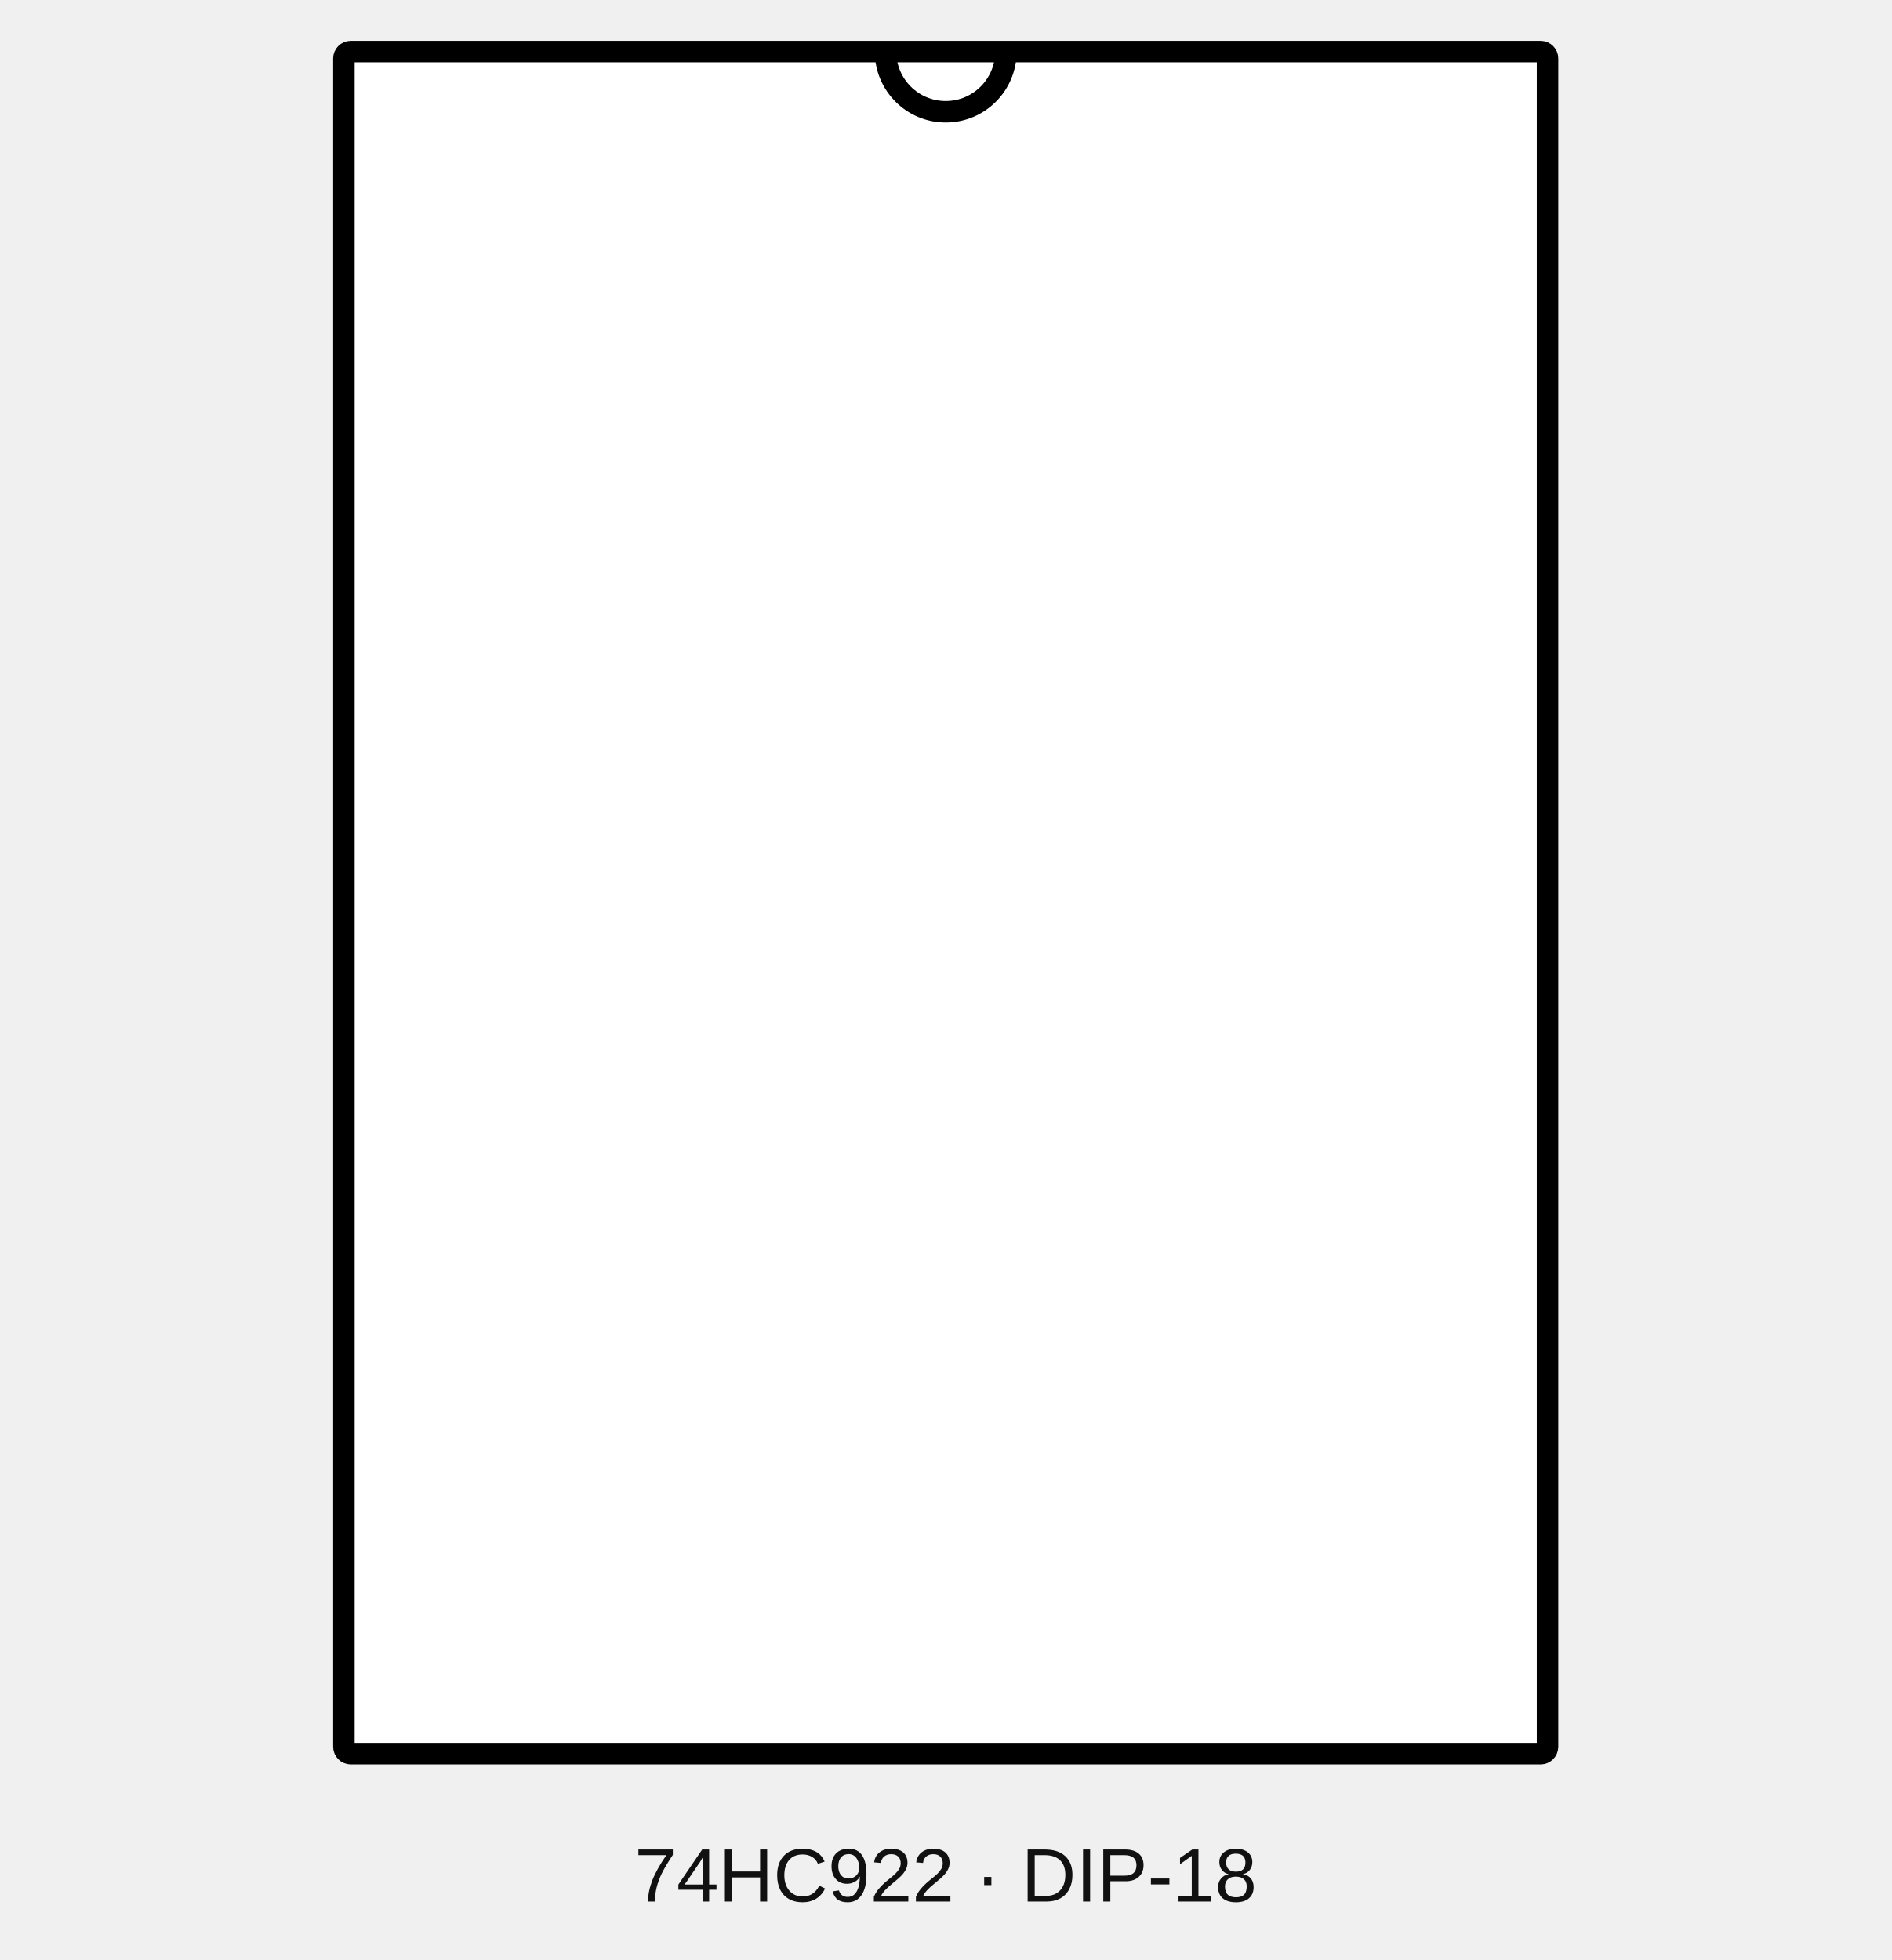
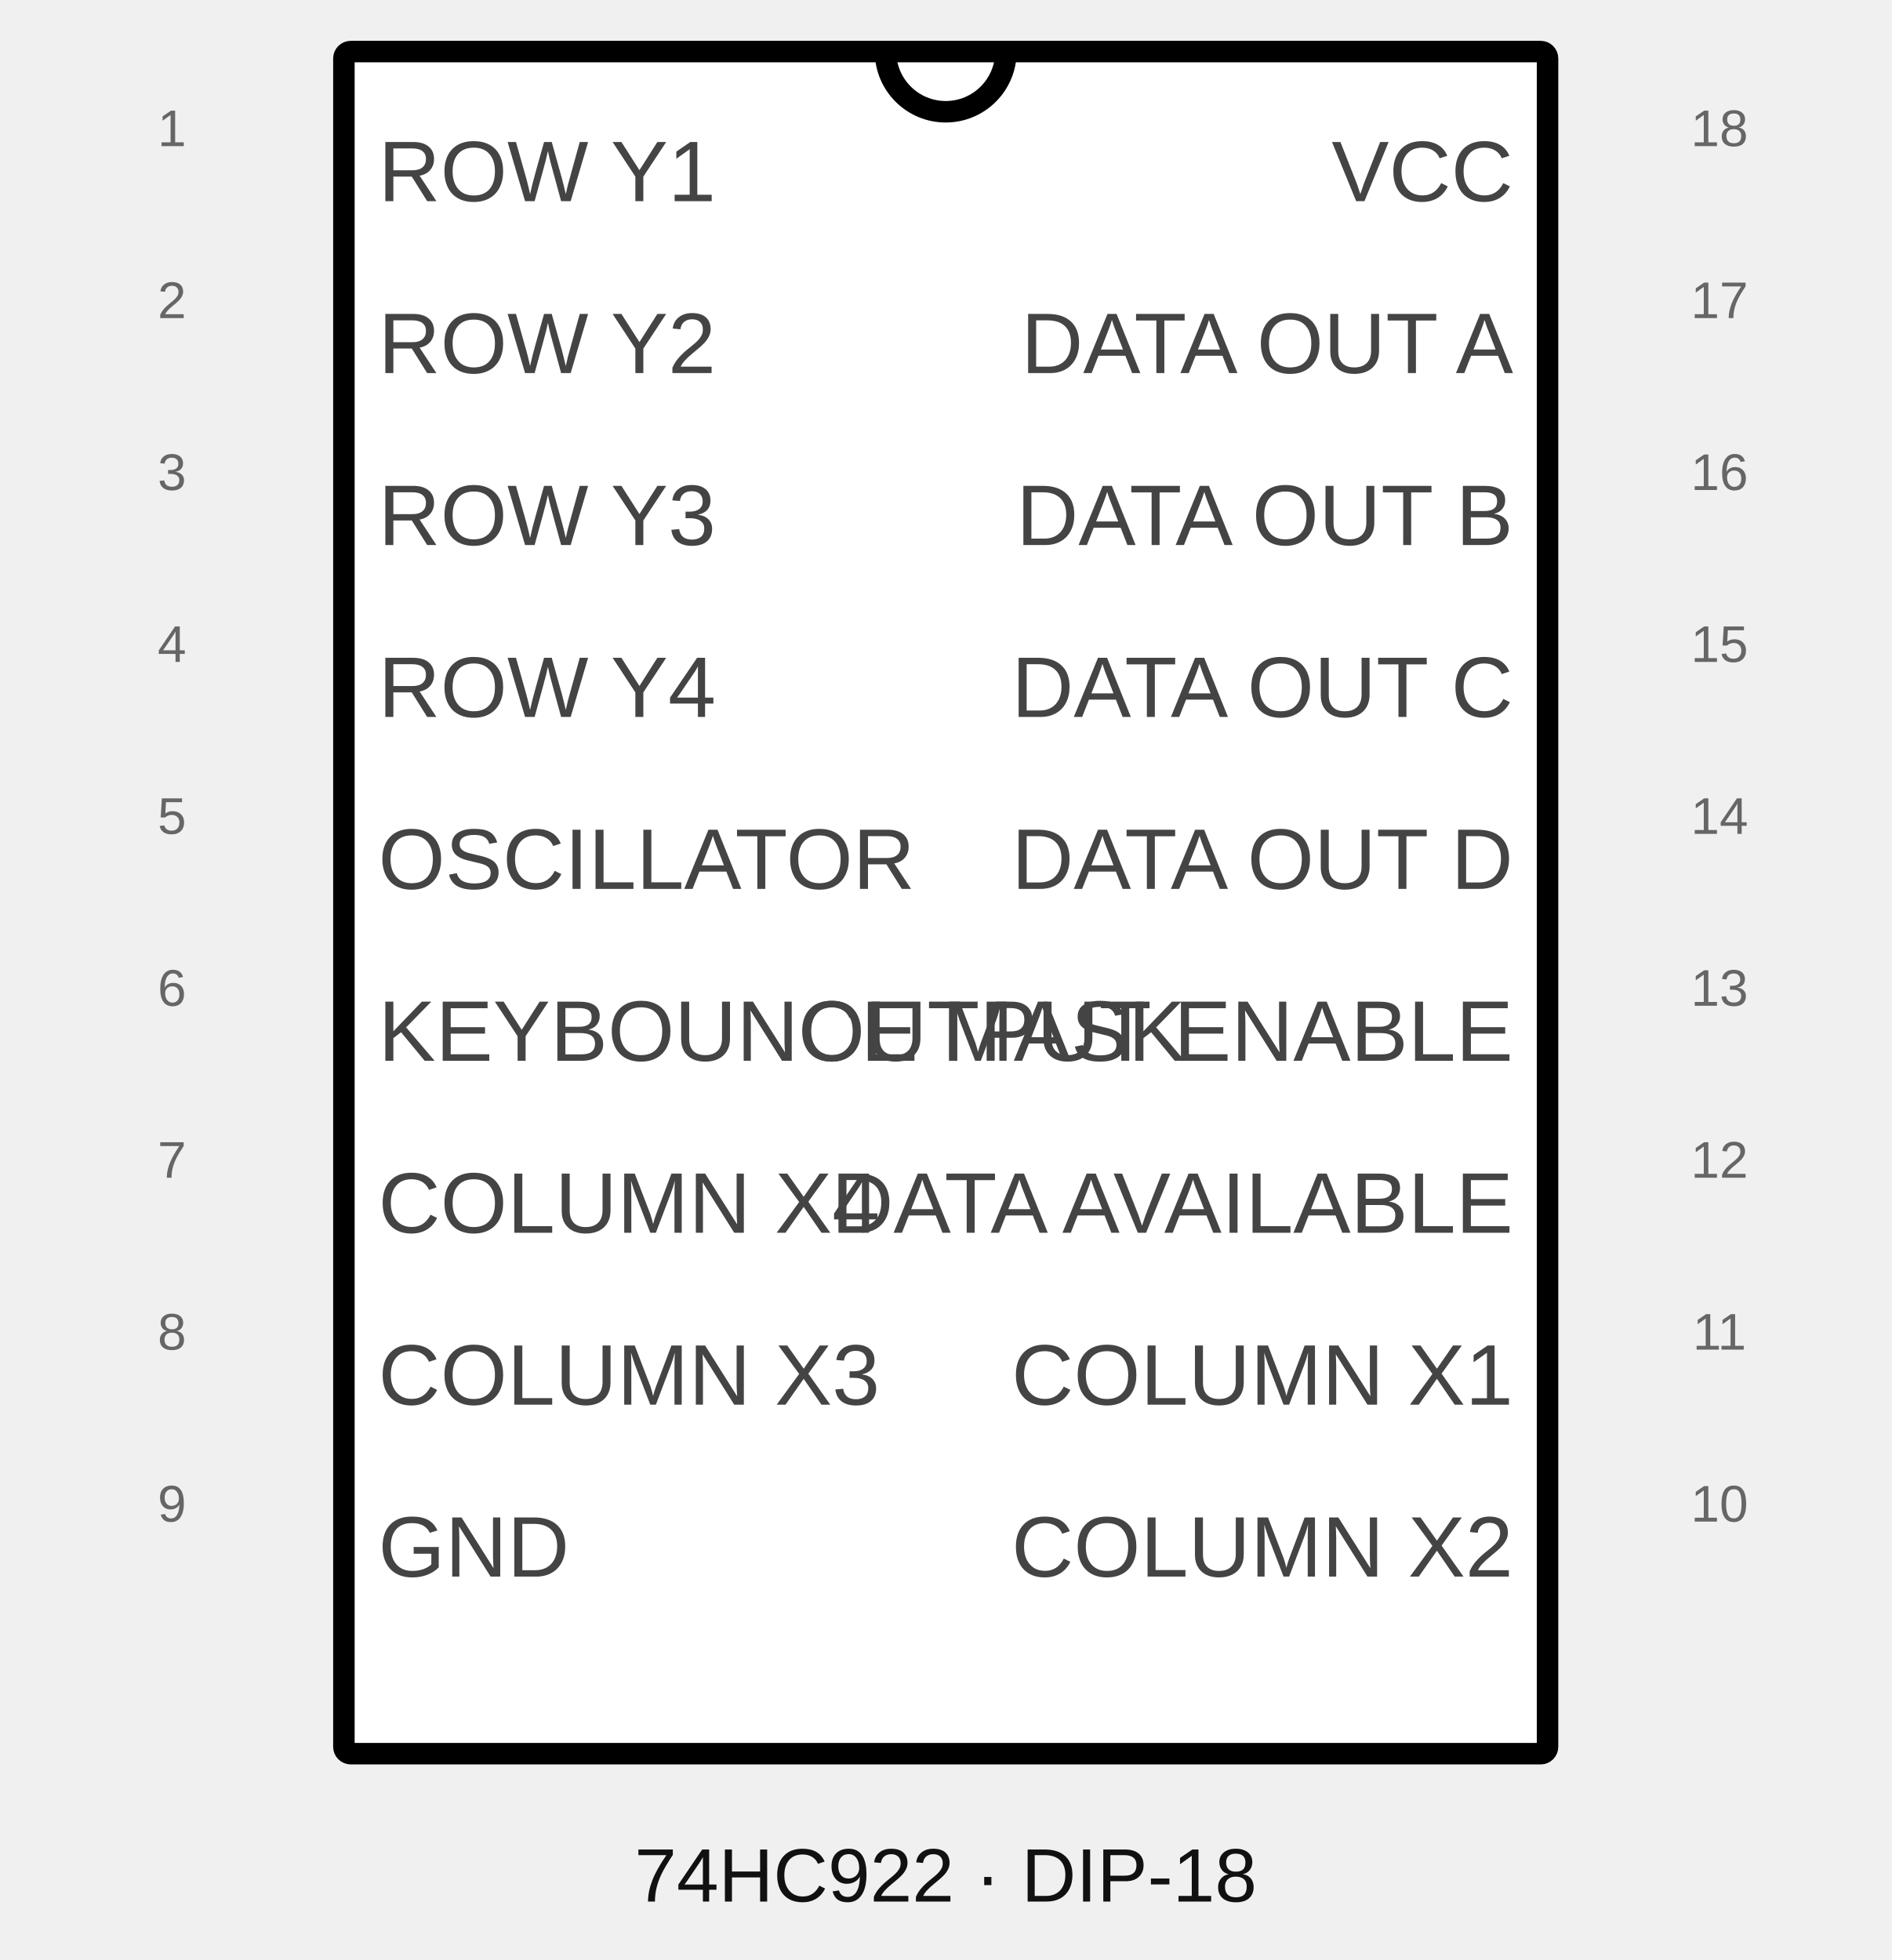
<svg xmlns="http://www.w3.org/2000/svg" viewBox="0 0 1100 1140" role="img" aria-labelledby="title desc">
  <style>.body{fill:#fff;stroke:#000;stroke-width:12.5}.lead{stroke:#787878;stroke-width:9.72;stroke-linecap:round}.pin{fill:none;stroke:none}.name{font:50px "Droid Sans",Arial,sans-serif;fill:#444}.number{font:30px "Droid Sans",Arial,sans-serif;fill:#666}.title{font:44px "Droid Sans",Arial,sans-serif;fill:#111}</style>
  <text class="title" x="550" y="1106" text-anchor="middle">74HC922 · DIP-18</text>
  <rect class="body" x="200" y="30" width="700" height="990" rx="4" />
  <path d="M515.0 30a35 35 0 0 0 70 0" fill="none" stroke="#000" stroke-width="12.5" />
+   <rect class="pin" id="connector0pin" data-pin-number="1" data-pin-name="ROW Y1" data-direction="input" x="5" y="95" width="195" height="10" />
+   <text class="name" x="220" y="117" text-anchor="start">ROW Y1</text>
+   <text class="number" x="100" y="85" text-anchor="middle">1</text>
+   <rect class="pin" id="connector1pin" data-pin-number="2" data-pin-name="ROW Y2" data-direction="input" x="5" y="195" width="195" height="10" />
+   <text class="name" x="220" y="217" text-anchor="start">ROW Y2</text>
+   <text class="number" x="100" y="185" text-anchor="middle">2</text>
+   <rect class="pin" id="connector2pin" data-pin-number="3" data-pin-name="ROW Y3" data-direction="input" x="5" y="295" width="195" height="10" />
+   <text class="name" x="220" y="317" text-anchor="start">ROW Y3</text>
+   <text class="number" x="100" y="285" text-anchor="middle">3</text>
+   <rect class="pin" id="connector3pin" data-pin-number="4" data-pin-name="ROW Y4" data-direction="input" x="5" y="395" width="195" height="10" />
+   <text class="name" x="220" y="417" text-anchor="start">ROW Y4</text>
+   <text class="number" x="100" y="385" text-anchor="middle">4</text>
+   <rect class="pin" id="connector4pin" data-pin-number="5" data-pin-name="OSCILLATOR" data-direction="input" x="5" y="495" width="195" height="10" />
+   <text class="name" x="220" y="517" text-anchor="start">OSCILLATOR</text>
+   <text class="number" x="100" y="485" text-anchor="middle">5</text>
+   <rect class="pin" id="connector5pin" data-pin-number="6" data-pin-name="KEYBOUNCE MASK" data-direction="input" x="5" y="595" width="195" height="10" />
+   <text class="name" x="220" y="617" text-anchor="start">KEYBOUNCE MASK</text>
+   <text class="number" x="100" y="585" text-anchor="middle">6</text>
+   <rect class="pin" id="connector6pin" data-pin-number="7" data-pin-name="COLUMN X4" data-direction="output" x="5" y="695" width="195" height="10" />
+   <text class="name" x="220" y="717" text-anchor="start">COLUMN X4</text>
+   <text class="number" x="100" y="685" text-anchor="middle">7</text>
+   <rect class="pin" id="connector7pin" data-pin-number="8" data-pin-name="COLUMN X3" data-direction="output" x="5" y="795" width="195" height="10" />
+   <text class="name" x="220" y="817" text-anchor="start">COLUMN X3</text>
+   <text class="number" x="100" y="785" text-anchor="middle">8</text>
+   <rect class="pin" id="connector8pin" data-pin-number="9" data-pin-name="GND" data-direction="power" x="5" y="895" width="195" height="10" />
+   <text class="name" x="220" y="917" text-anchor="start">GND</text>
+   <text class="number" x="100" y="885" text-anchor="middle">9</text>
+   <rect class="pin" id="connector9pin" data-pin-number="10" data-pin-name="COLUMN X2" data-direction="output" x="900" y="895" width="195" height="10" />
+   <text class="name" x="880" y="917" text-anchor="end">COLUMN X2</text>
+   <text class="number" x="1000" y="885" text-anchor="middle">10</text>
+   <rect class="pin" id="connector10pin" data-pin-number="11" data-pin-name="COLUMN X1" data-direction="output" x="900" y="795" width="195" height="10" />
+   <text class="name" x="880" y="817" text-anchor="end">COLUMN X1</text>
+   <text class="number" x="1000" y="785" text-anchor="middle">11</text>
+   <rect class="pin" id="connector11pin" data-pin-number="12" data-pin-name="DATA AVAILABLE" data-direction="output" x="900" y="695" width="195" height="10" />
+   <text class="name" x="880" y="717" text-anchor="end">DATA AVAILABLE</text>
+   <text class="number" x="1000" y="685" text-anchor="middle">12</text>
+   <rect class="pin" id="connector12pin" data-pin-number="13" data-pin-name="OUTPUT ENABLE" data-direction="input" x="900" y="595" width="195" height="10" />
+   <text class="name" x="880" y="617" text-anchor="end">OUTPUT ENABLE</text>
+   <text class="number" x="1000" y="585" text-anchor="middle">13</text>
+   <rect class="pin" id="connector13pin" data-pin-number="14" data-pin-name="DATA OUT D" data-direction="output" x="900" y="495" width="195" height="10" />
+   <text class="name" x="880" y="517" text-anchor="end">DATA OUT D</text>
+   <text class="number" x="1000" y="485" text-anchor="middle">14</text>
+   <rect class="pin" id="connector14pin" data-pin-number="15" data-pin-name="DATA OUT C" data-direction="output" x="900" y="395" width="195" height="10" />
+   <text class="name" x="880" y="417" text-anchor="end">DATA OUT C</text>
+   <text class="number" x="1000" y="385" text-anchor="middle">15</text>
+   <rect class="pin" id="connector15pin" data-pin-number="16" data-pin-name="DATA OUT B" data-direction="output" x="900" y="295" width="195" height="10" />
+   <text class="name" x="880" y="317" text-anchor="end">DATA OUT B</text>
+   <text class="number" x="1000" y="285" text-anchor="middle">16</text>
+   <rect class="pin" id="connector16pin" data-pin-number="17" data-pin-name="DATA OUT A" data-direction="output" x="900" y="195" width="195" height="10" />
+   <text class="name" x="880" y="217" text-anchor="end">DATA OUT A</text>
+   <text class="number" x="1000" y="185" text-anchor="middle">17</text>
+   <rect class="pin" id="connector17pin" data-pin-number="18" data-pin-name="VCC" data-direction="power" x="900" y="95" width="195" height="10" />
+   <text class="name" x="880" y="117" text-anchor="end">VCC</text>
+   <text class="number" x="1000" y="85" text-anchor="middle">18</text>
</svg>
